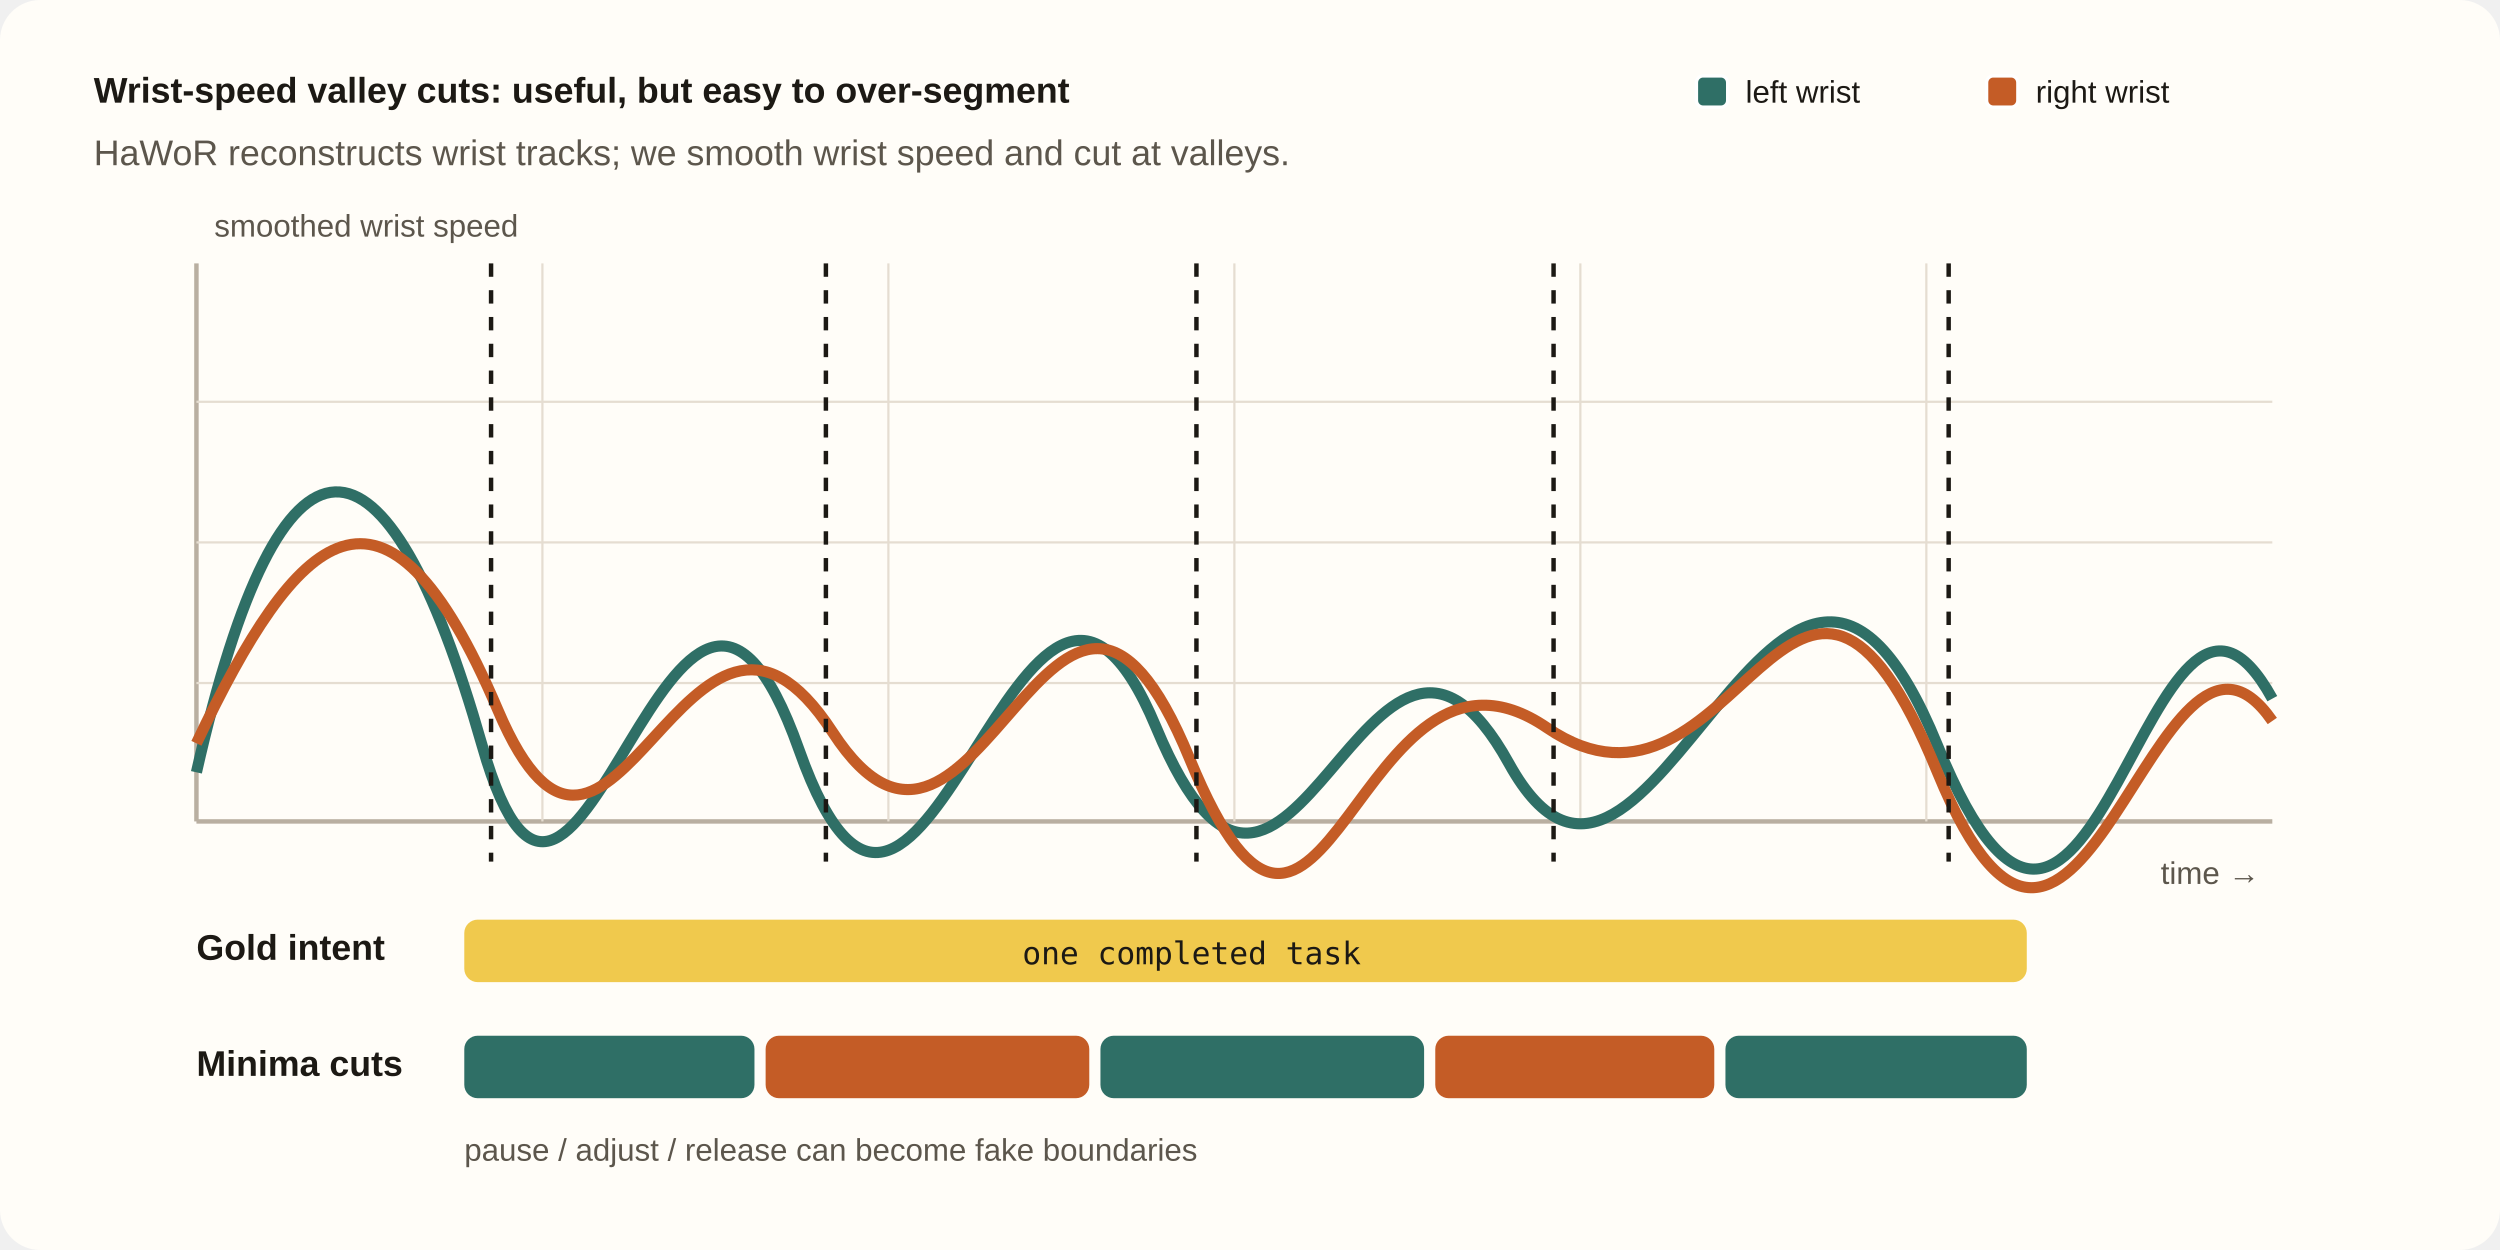
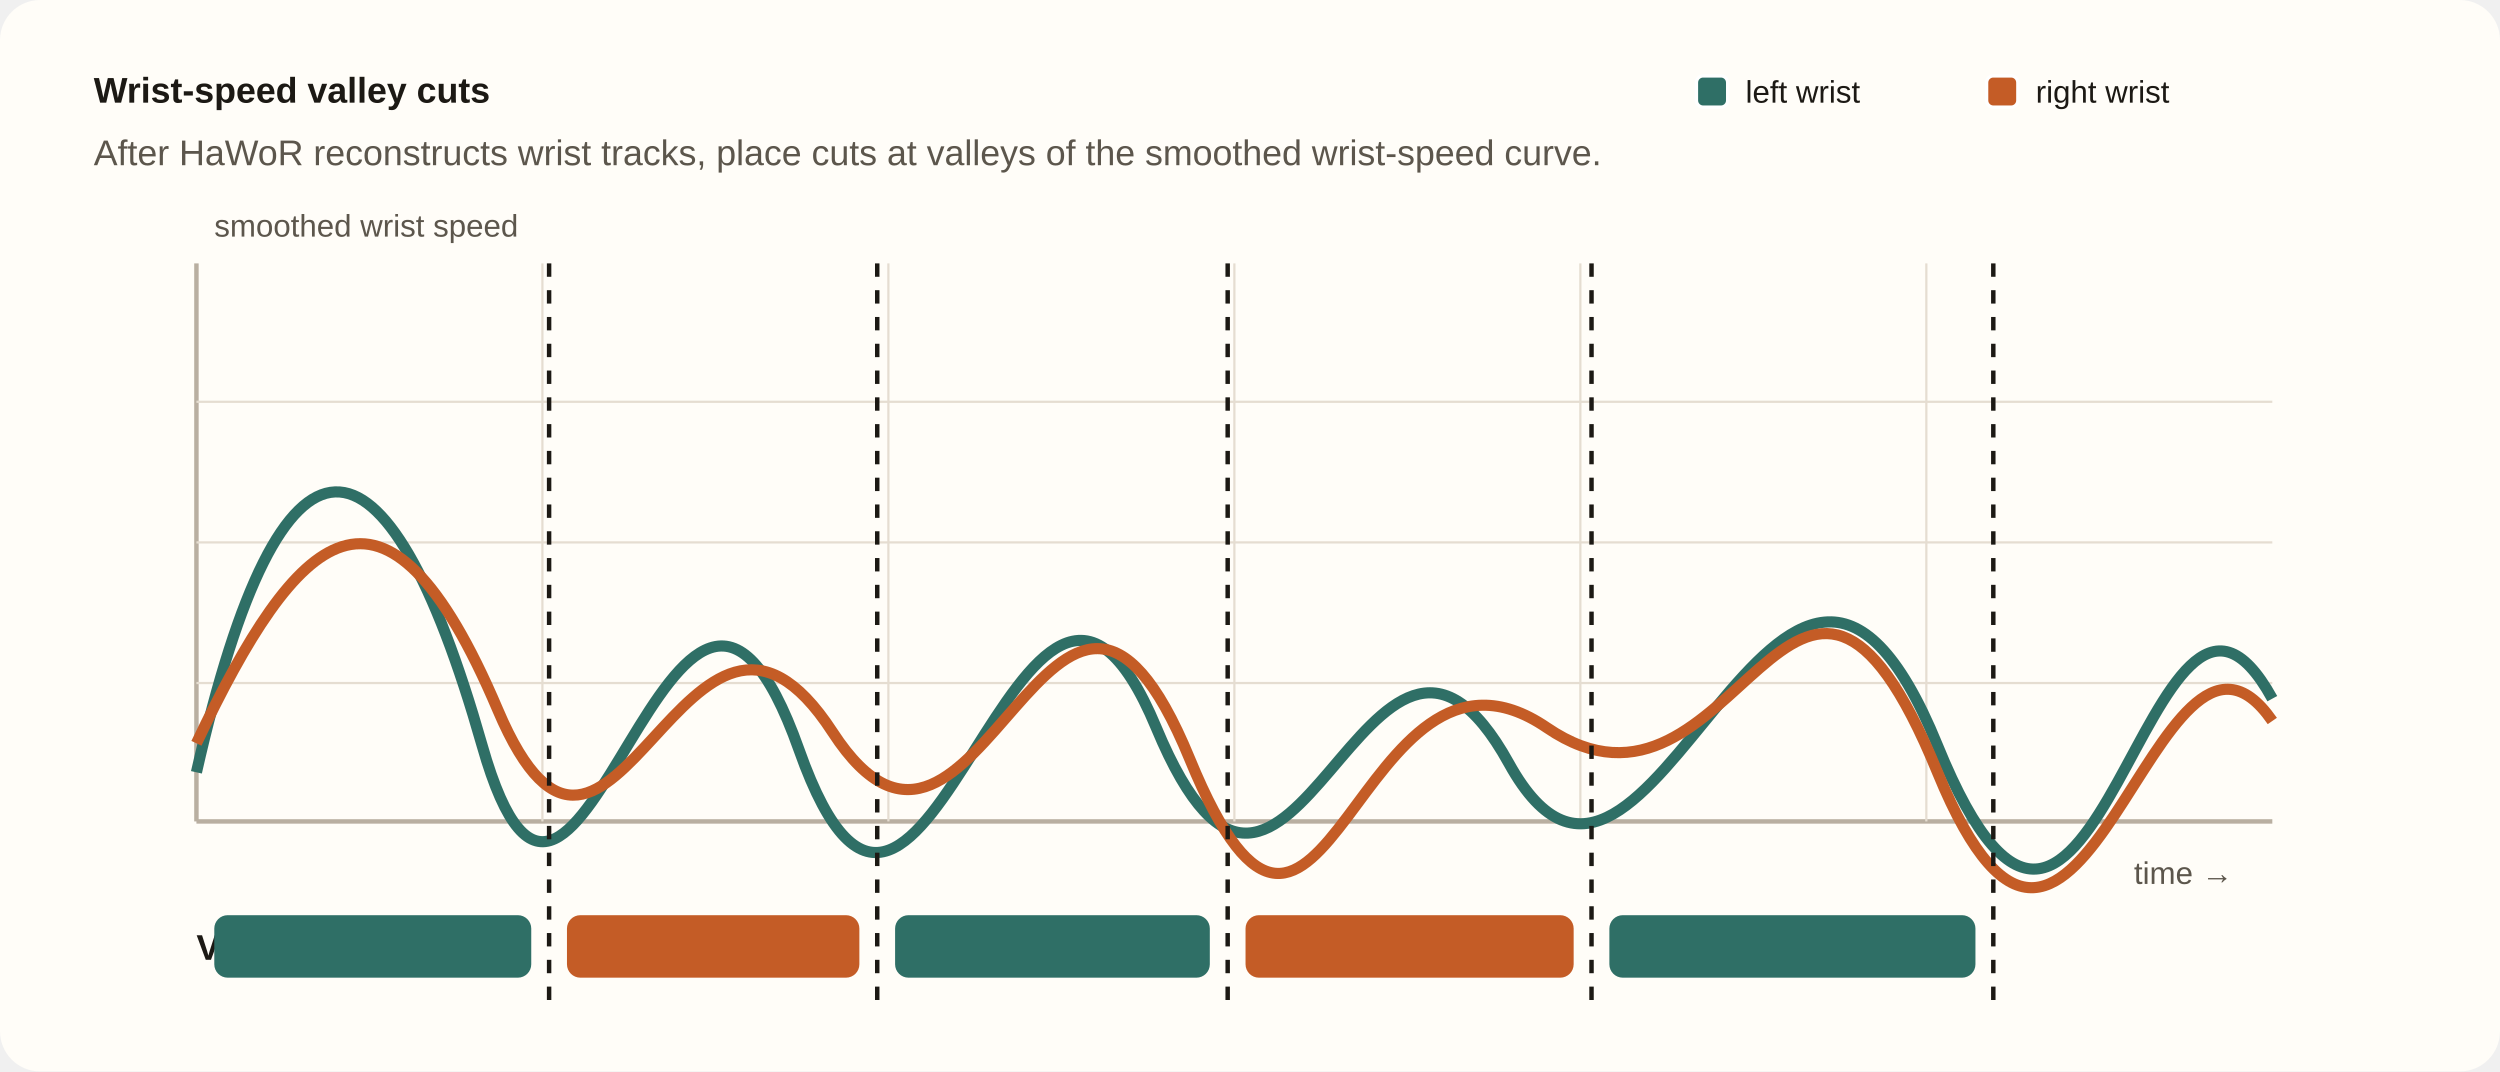
- <svg xmlns="http://www.w3.org/2000/svg" viewBox="0 0 1120 560" role="img" aria-labelledby="title desc">
+ <svg xmlns="http://www.w3.org/2000/svg" viewBox="0 0 1120 480" role="img" aria-labelledby="title desc">
  <defs>
    <style>
      .bg{fill:#fffdf8}.ink{fill:#1c1914}.muted{fill:#5c564c}.grid{stroke:#e5ddd1;stroke-width:1}.axis{stroke:#b9afa1;stroke-width:2}
      .left{fill:none;stroke:#2f6f66;stroke-width:5}.right{fill:none;stroke:#c45c26;stroke-width:5}
-       .cut{stroke:#1c1914;stroke-width:2;stroke-dasharray:6 6}.gold{fill:#f0c94d}.pred{fill:#2f6f66}.bad{fill:#c45c26}
+       .cut{stroke:#1c1914;stroke-width:2;stroke-dasharray:6 6}.pred{fill:#2f6f66}.bad{fill:#c45c26}
      .swatch{stroke:#fff;stroke-width:1.5}
      .txt{font:16px "IBM Plex Sans",Arial,sans-serif}.mono{font:14px "IBM Plex Mono",monospace}.small{font-size:14px}.label{font-weight:700}
    </style>
  </defs>
-   <rect width="1120" height="560" rx="18" class="bg" />
-   <text x="42" y="46" class="txt label ink">Wrist-speed valley cuts: useful, but easy to over-segment</text>
-   <text x="42" y="74" class="txt muted">HaWoR reconstructs wrist tracks; we smooth wrist speed and cut at valleys.</text>
+   <rect width="1120" height="480" rx="18" class="bg" />
+   <text x="42" y="46" class="txt label ink">Wrist-speed valley cuts</text>
+   <text x="42" y="74" class="txt muted">After HaWoR reconstructs wrist tracks, place cuts at valleys of the smoothed wrist-speed curve.</text>
  <g transform="translate(760,34)">
    <rect x="0" y="0" width="14" height="14" rx="3" fill="#2f6f66" class="swatch" />
    <text x="22" y="12" class="txt small ink">left wrist</text>
    <rect x="130" y="0" width="14" height="14" rx="3" fill="#c45c26" class="swatch" />
    <text x="152" y="12" class="txt small ink">right wrist</text>
  </g>
  <g transform="translate(88,118)">
    <line x1="0" y1="250" x2="930" y2="250" class="axis" />
    <line x1="0" y1="0" x2="0" y2="250" class="axis" />
    <g class="grid">
      <line x1="0" y1="62" x2="930" y2="62" />
      <line x1="0" y1="125" x2="930" y2="125" />
      <line x1="0" y1="188" x2="930" y2="188" />
      <line x1="155" y1="0" x2="155" y2="250" />
      <line x1="310" y1="0" x2="310" y2="250" />
      <line x1="465" y1="0" x2="465" y2="250" />
      <line x1="620" y1="0" x2="620" y2="250" />
      <line x1="775" y1="0" x2="775" y2="250" />
    </g>
    <path class="left" d="M0 228 C38 60,85 65,128 216 S214 60,270 218 S370 64,430 208 S525 110,588 224 S710 44,780 216 S875 95,930 195" />
    <path class="right" d="M0 215 C45 120,84 80,135 200 S220 110,285 210 S385 76,445 222 S520 150,605 208 S716 72,780 228 S878 130,930 205" />
    <g>
-       <line x1="132" y1="0" x2="132" y2="268" class="cut" />
-       <line x1="282" y1="0" x2="282" y2="268" class="cut" />
-       <line x1="448" y1="0" x2="448" y2="268" class="cut" />
-       <line x1="608" y1="0" x2="608" y2="268" class="cut" />
-       <line x1="785" y1="0" x2="785" y2="268" class="cut" />
+       <line x1="158" y1="0" x2="158" y2="330" class="cut" />
+       <line x1="305" y1="0" x2="305" y2="330" class="cut" />
+       <line x1="462" y1="0" x2="462" y2="330" class="cut" />
+       <line x1="625" y1="0" x2="625" y2="330" class="cut" />
+       <line x1="805" y1="0" x2="805" y2="330" class="cut" />
    </g>
    <text x="8" y="-12" class="txt small muted">smoothed wrist speed</text>
-     <text x="880" y="278" class="txt small muted">time →</text>
-   </g>
-   <g transform="translate(88,430)">
-     <text x="0" y="0" class="txt label ink">Gold intent</text>
-     <rect x="120" y="-18" width="700" height="28" rx="6" class="gold" />
-     <text x="370" y="2" class="mono ink">one completed task</text>
-     <text x="0" y="52" class="txt label ink">Minima cuts</text>
-     <rect x="120" y="34" width="130" height="28" rx="6" class="pred" />
-     <rect x="255" y="34" width="145" height="28" rx="6" class="bad" />
-     <rect x="405" y="34" width="145" height="28" rx="6" class="pred" />
-     <rect x="555" y="34" width="125" height="28" rx="6" class="bad" />
-     <rect x="685" y="34" width="135" height="28" rx="6" class="pred" />
-     <text x="120" y="90" class="txt small muted">pause / adjust / release can become fake boundaries</text>
+     <text x="868" y="278" class="txt small muted">time →</text>
+     <text x="0" y="312" class="txt label ink">Valley cuts</text>
+     <rect x="8" y="292" width="142" height="28" rx="6" class="pred" />
+     <rect x="166" y="292" width="131" height="28" rx="6" class="bad" />
+     <rect x="313" y="292" width="141" height="28" rx="6" class="pred" />
+     <rect x="470" y="292" width="147" height="28" rx="6" class="bad" />
+     <rect x="633" y="292" width="164" height="28" rx="6" class="pred" />
  </g>
</svg>
